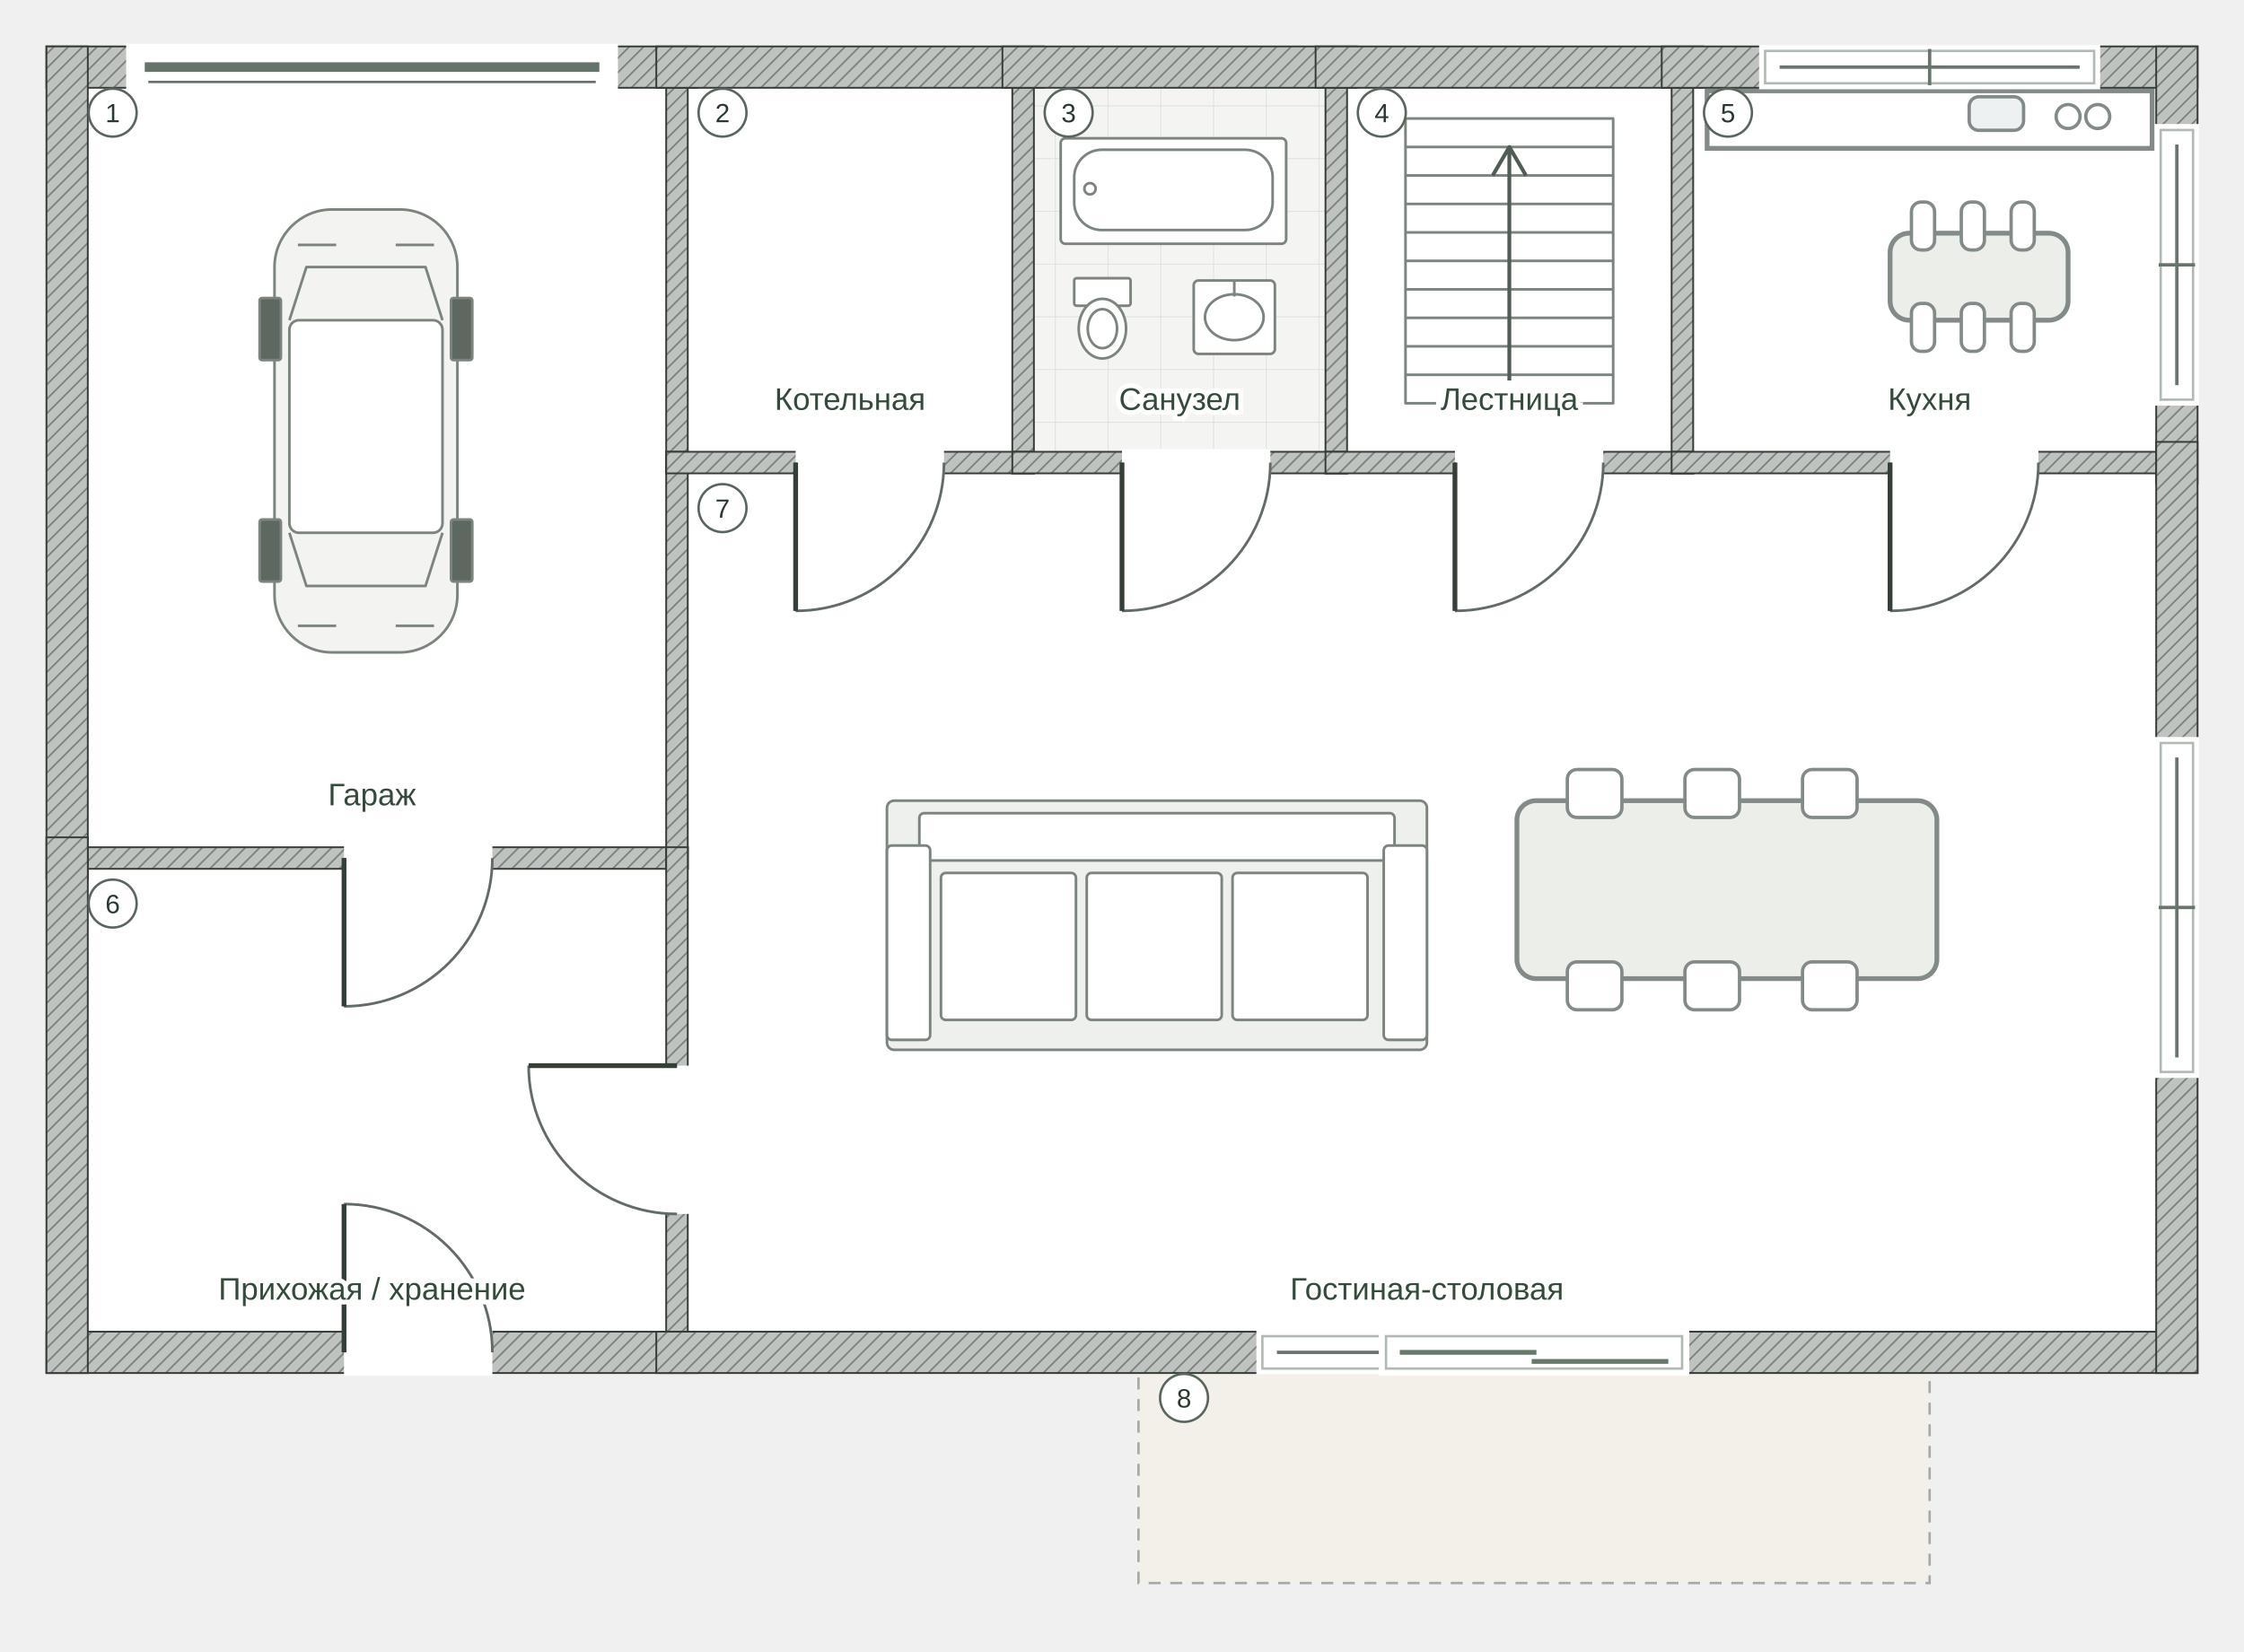
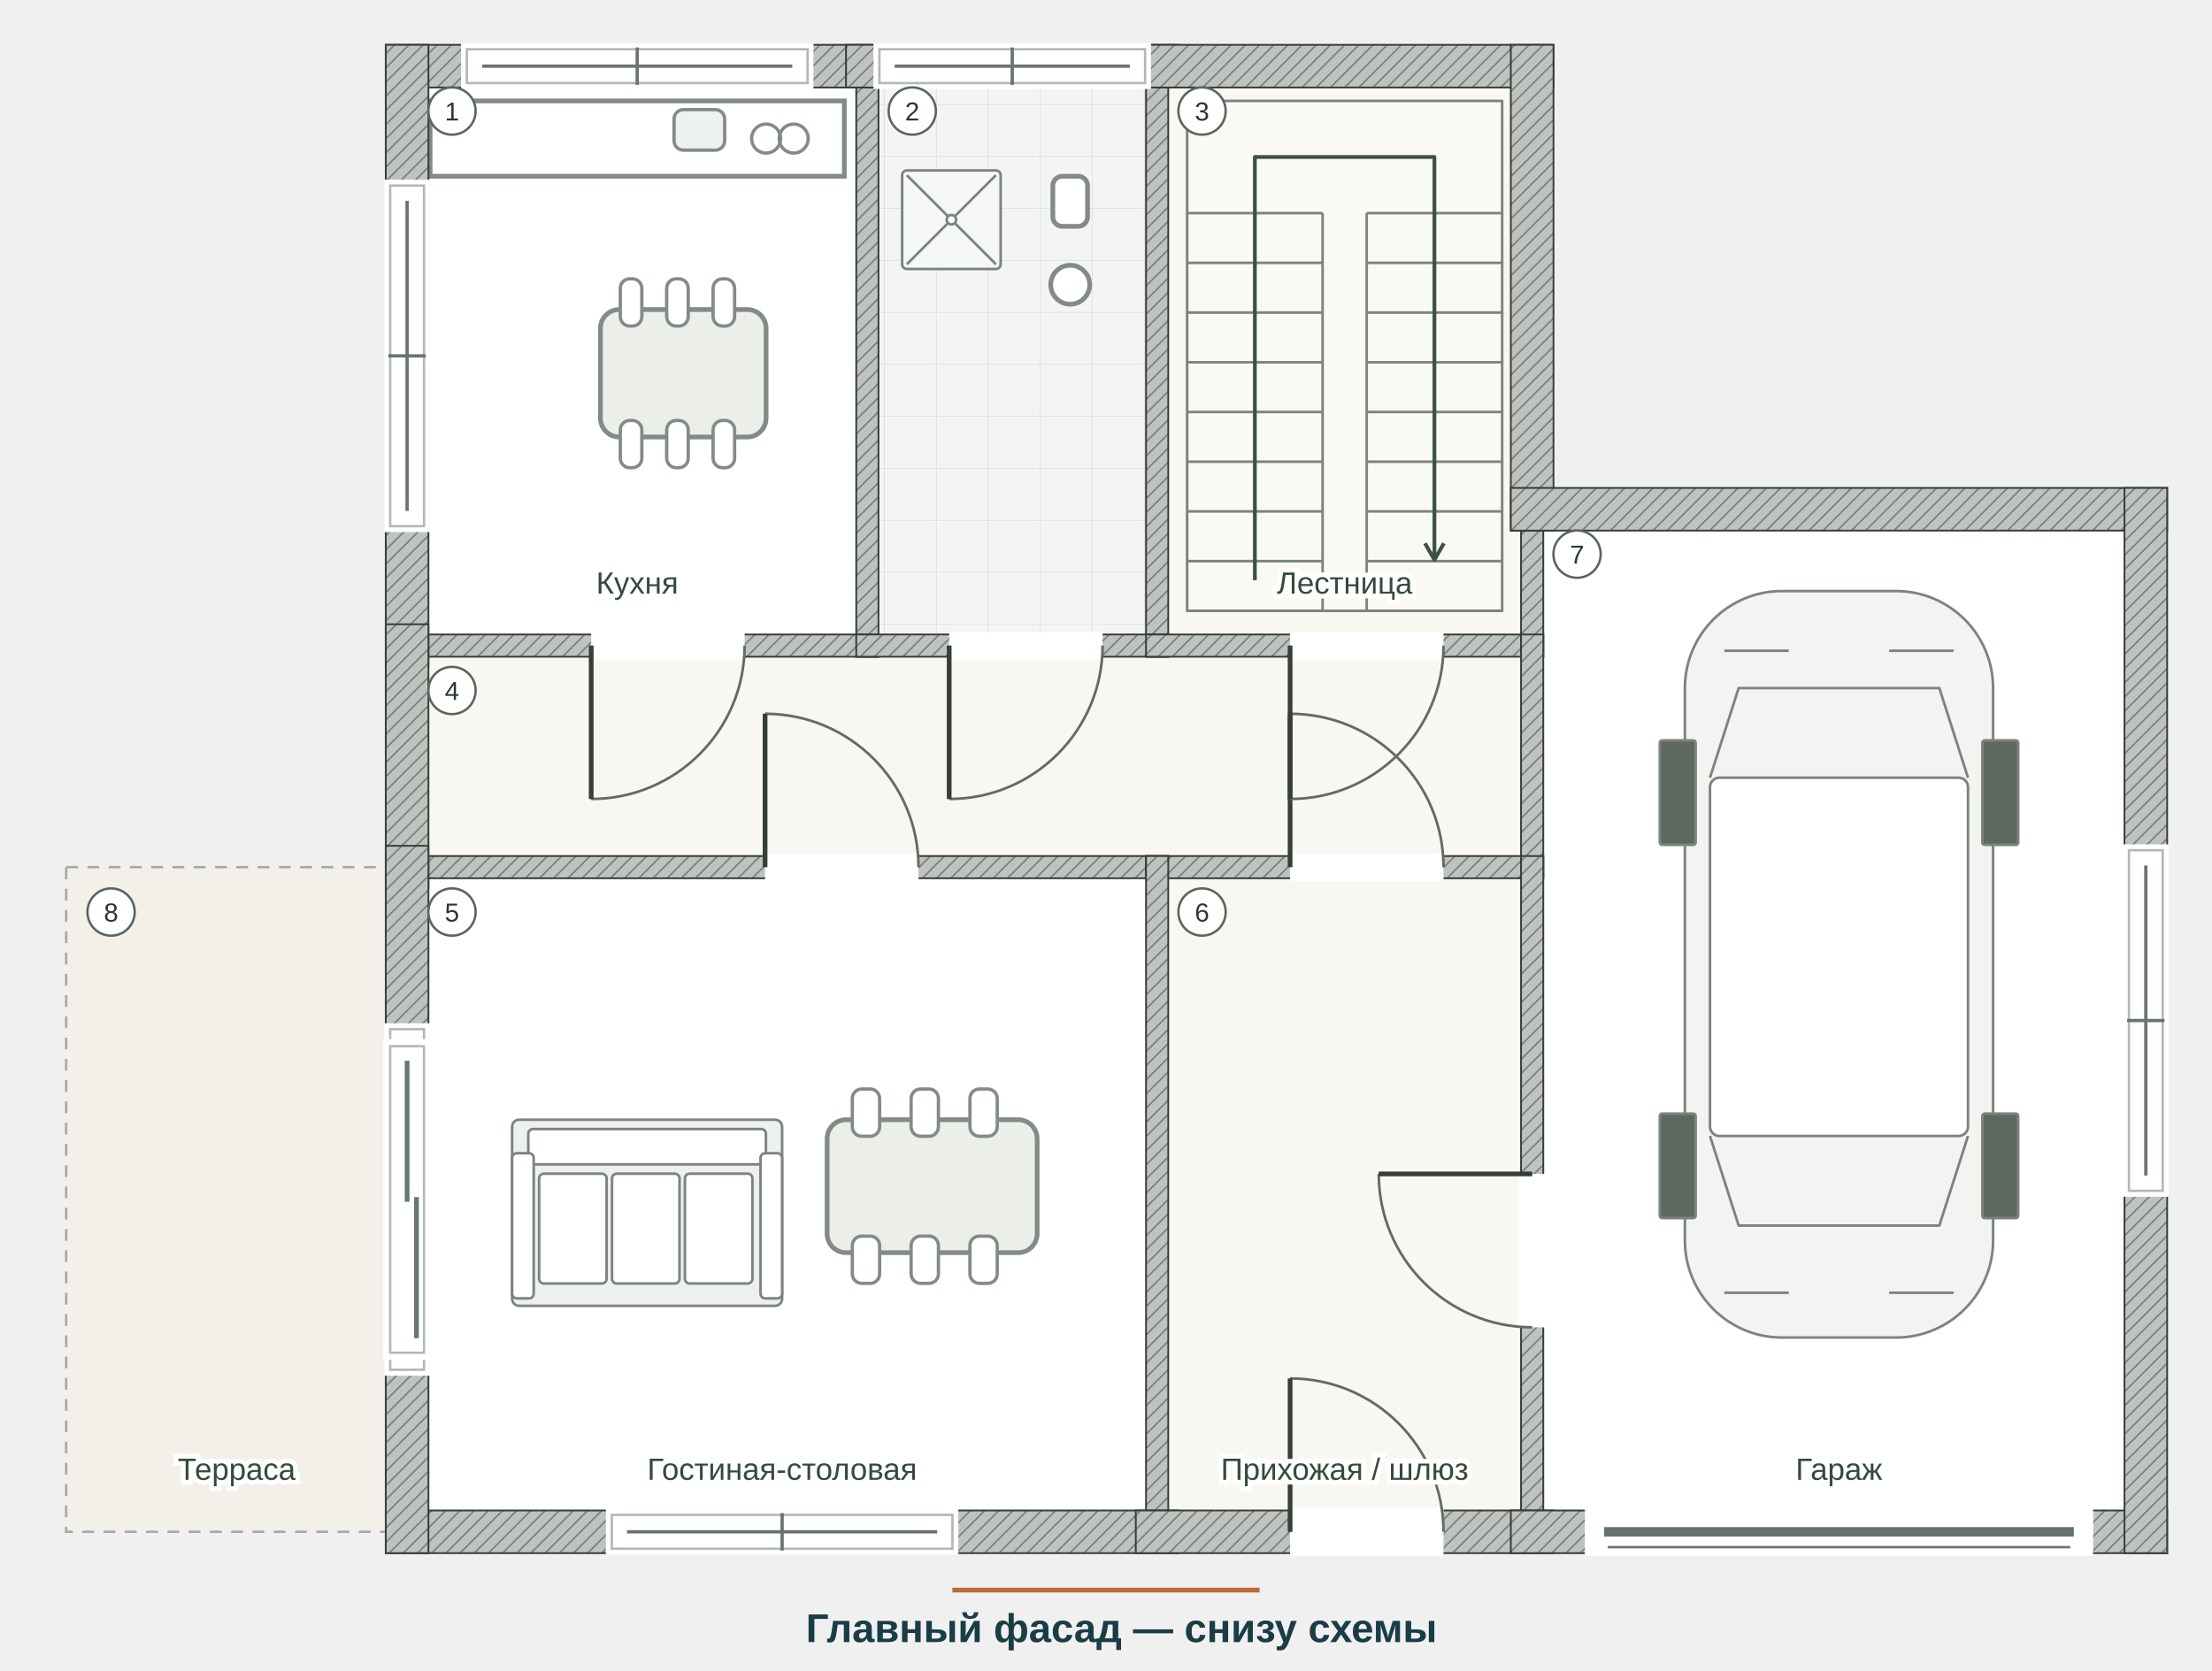
- <svg xmlns="http://www.w3.org/2000/svg" viewBox="0 0 936 689" width="936" height="689">
+ <svg xmlns="http://www.w3.org/2000/svg" viewBox="0 0 936 707" width="936" height="707">
  <defs>
    <pattern id="wallHatch" width="6" height="6" patternUnits="userSpaceOnUse">
      <rect width="6" height="6" fill="#bfc3c0" />
      <path d="M-1 1L1-1M0 6L6 0M5 7L7 5" stroke="#777d78" stroke-width=".65" />
    </pattern>
    <pattern id="planTiles" width="22" height="22" patternUnits="userSpaceOnUse">
      <rect width="22" height="22" fill="#f4f5f3" />
      <path d="M22 0H0V22" fill="none" stroke="#d8ddda" stroke-width=".6" />
    </pattern>
  </defs>
-   <rect x="28" y="28" width="254.375" height="330" fill="#fff" />
-   <rect x="282.375" y="28" width="144.375" height="165" fill="#fff" />
-   <rect x="426.75" y="28" width="130.625" height="165" fill="url(#planTiles)" />
-   <rect x="557.375" y="28" width="144.375" height="165" fill="#fff" />
-   <rect x="701.75" y="28" width="206.25" height="165" fill="#fff" />
-   <rect x="28" y="358" width="254.375" height="206.25" fill="#fff" />
-   <rect x="282.375" y="193" width="625.625" height="371.25" fill="#fff" />
-   <rect x="474.875" y="564.25" width="330" height="96.25" fill="#f2f0e9" stroke="#a5aaa4" stroke-width="1" stroke-dasharray="5 4" />
-   <g transform="translate(108.2918 87.4)" stroke="#7b847d" stroke-width="1.1" stroke-linejoin="round">
-     <rect x="6.209" y="0" width="76.285" height="184.8" rx="24.024" fill="#f3f4f1" />
-     <rect x="12.419" y="46.2" width="63.867" height="88.704" rx="4" fill="white" />
-     <path d="M12.419 46.2l7.096 -22.176h49.674l7.096 22.176M12.419 134.904l7.096 22.176h49.674l7.096 -22.176" fill="none" />
-     <rect x="0" y="36.96" width="8.87" height="25.872" rx="1" fill="#5d6860" />
-     <rect x="0" y="129.36" width="8.87" height="25.872" rx="1" fill="#5d6860" />
-     <rect x="79.834" y="36.96" width="8.87" height="25.872" rx="1" fill="#5d6860" />
-     <rect x="79.834" y="129.36" width="8.87" height="25.872" rx="1" fill="#5d6860" />
-     <path d="M15.967 14.784h15.967M56.771 14.784h15.967M15.967 173.712h15.967M56.771 173.712h15.967" fill="none" />
-   </g>
-   <g transform="translate(442.425 57.7)" stroke="#7b847d" stroke-width="1.1" stroke-linejoin="round">
-     <rect x="0" y="0" width="94.05" height="44.022" rx="2" fill="white" />
-     <rect x="5.643" y="4.785" width="82.764" height="33.495" rx="11.484" fill="white" />
-     <ellipse cx="12.226" cy="21.054" rx="2.351" ry="2.351" fill="white" />
-     <rect x="5.643" y="58.377" width="23.512" height="11.484" rx="1" fill="white" />
-     <ellipse cx="17.399" cy="79.431" rx="9.875" ry="12.441" fill="white" />
-     <ellipse cx="17.399" cy="79.431" rx="6.113" ry="8.134" fill="white" />
-     <rect x="55.489" y="59.334" width="33.858" height="30.624" rx="2" fill="white" />
-     <ellipse cx="72.418" cy="74.646" rx="12.226" ry="9.57" fill="white" />
-     <path d="M72.418 59.334v6.699" fill="none" />
-   </g>
-   <g transform="translate(586.25 49.45)" stroke="#7b847d" stroke-width="1.1" stroke-linejoin="round">
-     <rect x="0" y="0" width="86.625" height="118.8" rx="0" fill="white" />
-     <path d="M0 11.88H86.625" fill="none" />
-     <path d="M0 23.76H86.625" fill="none" />
-     <path d="M0 35.64H86.625" fill="none" />
-     <path d="M0 47.52H86.625" fill="none" />
-     <path d="M0 59.4H86.625" fill="none" />
-     <path d="M0 71.28H86.625" fill="none" />
-     <path d="M0 83.16H86.625" fill="none" />
-     <path d="M0 95.04H86.625" fill="none" />
-     <path d="M0 106.92H86.625" fill="none" />
-     <path d="M43.312 109.296V11.88m-6.93 11.88l6.93 -11.88l6.93 11.88" fill="none" stroke="#4f5d54" stroke-width="1.6" />
-   </g>
-   <rect x="712.062" y="37.9" width="185.625" height="24" fill="#ffffff" stroke="#828b87" stroke-width="2" />
-   <rect x="821.375" y="40.375" width="22.688" height="14" rx="4" fill="#eef1f2" stroke="#828b87" stroke-width="1.4" />
-   <circle cx="862.625" cy="48.625" r="5" fill="none" stroke="#828b87" stroke-width="1.4" />
-   <circle cx="875" cy="48.625" r="5" fill="none" stroke="#828b87" stroke-width="1.4" />
-   <rect x="788.375" y="97.3" width="74.25" height="36.3" rx="8" fill="#eceeea" stroke="#828b87" stroke-width="2" />
-   <rect x="797.285" y="84.3" width="9.652" height="20" rx="4" fill="#fff" stroke="#828b87" stroke-width="1.4" />
-   <rect x="818.075" y="84.3" width="9.652" height="20" rx="4" fill="#fff" stroke="#828b87" stroke-width="1.4" />
-   <rect x="838.865" y="84.3" width="9.652" height="20" rx="4" fill="#fff" stroke="#828b87" stroke-width="1.4" />
-   <rect x="797.285" y="126.6" width="9.652" height="20" rx="4" fill="#fff" stroke="#828b87" stroke-width="1.4" />
-   <rect x="818.075" y="126.6" width="9.652" height="20" rx="4" fill="#fff" stroke="#828b87" stroke-width="1.4" />
-   <rect x="838.865" y="126.6" width="9.652" height="20" rx="4" fill="#fff" stroke="#828b87" stroke-width="1.4" />
-   <g transform="translate(369.9625 334.075)" stroke="#7b847d" stroke-width="1.1" stroke-linejoin="round">
-     <rect x="0" y="0" width="225.225" height="103.95" rx="3" fill="#edf0ed" />
-     <rect x="13.513" y="5.198" width="198.198" height="19.751" rx="2" fill="white" />
-     <rect x="22.523" y="30.145" width="56.306" height="61.331" rx="2" fill="white" />
-     <rect x="83.333" y="30.145" width="56.306" height="61.331" rx="2" fill="white" />
-     <rect x="144.144" y="30.145" width="56.306" height="61.331" rx="2" fill="white" />
-     <rect x="0" y="18.711" width="18.018" height="81.081" rx="2" fill="white" />
-     <rect x="207.207" y="18.711" width="18.018" height="81.081" rx="2" fill="white" />
-   </g>
-   <rect x="632.725" y="334.075" width="175.175" height="74.25" rx="8" fill="#eceeea" stroke="#828b87" stroke-width="2" />
-   <rect x="653.746" y="321.075" width="22.773" height="20" rx="4" fill="#fff" stroke="#828b87" stroke-width="1.4" />
-   <rect x="702.795" y="321.075" width="22.773" height="20" rx="4" fill="#fff" stroke="#828b87" stroke-width="1.4" />
-   <rect x="751.844" y="321.075" width="22.773" height="20" rx="4" fill="#fff" stroke="#828b87" stroke-width="1.4" />
-   <rect x="653.746" y="401.325" width="22.773" height="20" rx="4" fill="#fff" stroke="#828b87" stroke-width="1.4" />
-   <rect x="702.795" y="401.325" width="22.773" height="20" rx="4" fill="#fff" stroke="#828b87" stroke-width="1.4" />
-   <rect x="751.844" y="401.325" width="22.773" height="20" rx="4" fill="#fff" stroke="#828b87" stroke-width="1.4" />
-   <path d="M282.375 28L282.375 193" fill="none" stroke="#363d39" stroke-width="9.75" stroke-linecap="square" />
-   <path d="M282.375 28L282.375 193" fill="none" stroke="url(#wallHatch)" stroke-width="8.25" stroke-linecap="square" />
-   <path d="M28 358L282.375 358" fill="none" stroke="#363d39" stroke-width="9.75" stroke-linecap="square" />
-   <path d="M28 358L282.375 358" fill="none" stroke="url(#wallHatch)" stroke-width="8.25" stroke-linecap="square" />
-   <path d="M282.375 193L282.375 358" fill="none" stroke="#363d39" stroke-width="9.75" stroke-linecap="square" />
-   <path d="M282.375 193L282.375 358" fill="none" stroke="url(#wallHatch)" stroke-width="8.25" stroke-linecap="square" />
-   <path d="M426.75 28L426.75 193" fill="none" stroke="#363d39" stroke-width="9.75" stroke-linecap="square" />
-   <path d="M426.75 28L426.75 193" fill="none" stroke="url(#wallHatch)" stroke-width="8.25" stroke-linecap="square" />
-   <path d="M282.375 193L426.75 193" fill="none" stroke="#363d39" stroke-width="9.75" stroke-linecap="square" />
-   <path d="M282.375 193L426.75 193" fill="none" stroke="url(#wallHatch)" stroke-width="8.25" stroke-linecap="square" />
-   <path d="M557.375 28L557.375 193" fill="none" stroke="#363d39" stroke-width="9.75" stroke-linecap="square" />
-   <path d="M557.375 28L557.375 193" fill="none" stroke="url(#wallHatch)" stroke-width="8.25" stroke-linecap="square" />
-   <path d="M426.75 193L557.375 193" fill="none" stroke="#363d39" stroke-width="9.75" stroke-linecap="square" />
-   <path d="M426.75 193L557.375 193" fill="none" stroke="url(#wallHatch)" stroke-width="8.25" stroke-linecap="square" />
-   <path d="M701.75 28L701.75 193" fill="none" stroke="#363d39" stroke-width="9.75" stroke-linecap="square" />
-   <path d="M701.75 28L701.75 193" fill="none" stroke="url(#wallHatch)" stroke-width="8.25" stroke-linecap="square" />
-   <path d="M557.375 193L701.75 193" fill="none" stroke="#363d39" stroke-width="9.75" stroke-linecap="square" />
-   <path d="M557.375 193L701.75 193" fill="none" stroke="url(#wallHatch)" stroke-width="8.25" stroke-linecap="square" />
-   <path d="M701.75 193L908 193" fill="none" stroke="#363d39" stroke-width="9.75" stroke-linecap="square" />
-   <path d="M701.75 193L908 193" fill="none" stroke="url(#wallHatch)" stroke-width="8.25" stroke-linecap="square" />
-   <path d="M282.375 358L282.375 564.25" fill="none" stroke="#363d39" stroke-width="9.75" stroke-linecap="square" />
-   <path d="M282.375 358L282.375 564.25" fill="none" stroke="url(#wallHatch)" stroke-width="8.25" stroke-linecap="square" />
-   <path d="M28 28L282.375 28" fill="none" stroke="#363d39" stroke-width="18" stroke-linecap="square" />
-   <path d="M28 28L282.375 28" fill="none" stroke="url(#wallHatch)" stroke-width="16.5" stroke-linecap="square" />
-   <path d="M28 28L28 358" fill="none" stroke="#363d39" stroke-width="18" stroke-linecap="square" />
-   <path d="M28 28L28 358" fill="none" stroke="url(#wallHatch)" stroke-width="16.5" stroke-linecap="square" />
-   <path d="M282.375 28L426.75 28" fill="none" stroke="#363d39" stroke-width="18" stroke-linecap="square" />
-   <path d="M282.375 28L426.75 28" fill="none" stroke="url(#wallHatch)" stroke-width="16.5" stroke-linecap="square" />
-   <path d="M426.75 28L557.375 28" fill="none" stroke="#363d39" stroke-width="18" stroke-linecap="square" />
-   <path d="M426.75 28L557.375 28" fill="none" stroke="url(#wallHatch)" stroke-width="16.5" stroke-linecap="square" />
-   <path d="M557.375 28L701.75 28" fill="none" stroke="#363d39" stroke-width="18" stroke-linecap="square" />
-   <path d="M557.375 28L701.75 28" fill="none" stroke="url(#wallHatch)" stroke-width="16.5" stroke-linecap="square" />
-   <path d="M701.75 28L908 28" fill="none" stroke="#363d39" stroke-width="18" stroke-linecap="square" />
-   <path d="M701.75 28L908 28" fill="none" stroke="url(#wallHatch)" stroke-width="16.5" stroke-linecap="square" />
-   <path d="M908 28L908 193" fill="none" stroke="#363d39" stroke-width="18" stroke-linecap="square" />
-   <path d="M908 28L908 193" fill="none" stroke="url(#wallHatch)" stroke-width="16.5" stroke-linecap="square" />
-   <path d="M28 564.25L282.375 564.25" fill="none" stroke="#363d39" stroke-width="18" stroke-linecap="square" />
-   <path d="M28 564.25L282.375 564.25" fill="none" stroke="url(#wallHatch)" stroke-width="16.5" stroke-linecap="square" />
-   <path d="M28 358L28 564.25" fill="none" stroke="#363d39" stroke-width="18" stroke-linecap="square" />
-   <path d="M28 358L28 564.25" fill="none" stroke="url(#wallHatch)" stroke-width="16.5" stroke-linecap="square" />
-   <path d="M282.375 564.25L908 564.25" fill="none" stroke="#363d39" stroke-width="18" stroke-linecap="square" />
-   <path d="M282.375 564.25L908 564.25" fill="none" stroke="url(#wallHatch)" stroke-width="16.5" stroke-linecap="square" />
-   <path d="M908 193L908 564.25" fill="none" stroke="#363d39" stroke-width="18" stroke-linecap="square" />
-   <path d="M908 193L908 564.25" fill="none" stroke="url(#wallHatch)" stroke-width="16.5" stroke-linecap="square" />
-   <path d="M743 28L866.75 28" fill="none" stroke="white" stroke-width="18.5" stroke-linecap="square" />
-   <path d="M743 28L866.75 28" fill="none" stroke="#b1b9b3" stroke-width="14.5" stroke-linecap="square" />
-   <path d="M743 28L866.75 28" fill="none" stroke="white" stroke-width="12.5" stroke-linecap="square" />
-   <path d="M743 28L866.75 28" fill="none" stroke="#68756c" stroke-width="1.4" stroke-linecap="square" />
-   <path d="M804.875 21.125L804.875 34.875" fill="none" stroke="#68756c" stroke-width="1.4" stroke-linecap="square" />
-   <path d="M908 61L908 160" fill="none" stroke="white" stroke-width="18.5" stroke-linecap="square" />
-   <path d="M908 61L908 160" fill="none" stroke="#b1b9b3" stroke-width="14.5" stroke-linecap="square" />
-   <path d="M908 61L908 160" fill="none" stroke="white" stroke-width="12.5" stroke-linecap="square" />
-   <path d="M908 61L908 160" fill="none" stroke="#68756c" stroke-width="1.4" stroke-linecap="square" />
-   <path d="M901.125 110.5L914.875 110.5" fill="none" stroke="#68756c" stroke-width="1.4" stroke-linecap="square" />
-   <path d="M533.312 564.25L657.062 564.25" fill="none" stroke="white" stroke-width="18.5" stroke-linecap="square" />
-   <path d="M533.312 564.25L657.062 564.25" fill="none" stroke="#b1b9b3" stroke-width="14.5" stroke-linecap="square" />
-   <path d="M533.312 564.25L657.062 564.25" fill="none" stroke="white" stroke-width="12.5" stroke-linecap="square" />
-   <path d="M533.312 564.25L657.062 564.25" fill="none" stroke="#68756c" stroke-width="1.4" stroke-linecap="square" />
-   <path d="M595.188 557.375L595.188 571.125" fill="none" stroke="#68756c" stroke-width="1.4" stroke-linecap="square" />
-   <path d="M908 316.75L908 440.5" fill="none" stroke="white" stroke-width="18.5" stroke-linecap="square" />
-   <path d="M908 316.75L908 440.5" fill="none" stroke="#b1b9b3" stroke-width="14.5" stroke-linecap="square" />
-   <path d="M908 316.75L908 440.5" fill="none" stroke="white" stroke-width="12.5" stroke-linecap="square" />
-   <path d="M908 316.75L908 440.5" fill="none" stroke="#68756c" stroke-width="1.4" stroke-linecap="square" />
-   <path d="M901.125 378.625L914.875 378.625" fill="none" stroke="#68756c" stroke-width="1.4" stroke-linecap="square" />
-   <g transform="translate(282.375 444.625) rotate(90) scale(1 1)" data-plan-door="true">
-     <path d="M0 0H61.875" stroke="white" stroke-width="11.25" />
-     <path d="M0 0V61.875M61.875 0A61.875 61.875 0 0 1 0 61.875" fill="none" stroke="#626b65" stroke-width="1.1" />
-     <path d="M0 0V61.875" stroke="#343f37" stroke-width="2" />
-   </g>
-   <g transform="translate(788.375 193) scale(1 1)" data-plan-door="true">
-     <path d="M0 0H61.875" stroke="white" stroke-width="11.25" />
-     <path d="M0 0V61.875M61.875 0A61.875 61.875 0 0 1 0 61.875" fill="none" stroke="#626b65" stroke-width="1.1" />
-     <path d="M0 0V61.875" stroke="#343f37" stroke-width="2" />
-   </g>
-   <g transform="translate(606.875 193) scale(1 1)" data-plan-door="true">
-     <path d="M0 0H61.875" stroke="white" stroke-width="11.25" />
-     <path d="M0 0V61.875M61.875 0A61.875 61.875 0 0 1 0 61.875" fill="none" stroke="#626b65" stroke-width="1.1" />
-     <path d="M0 0V61.875" stroke="#343f37" stroke-width="2" />
-   </g>
-   <g transform="translate(143.5 358) scale(1 1)" data-plan-door="true">
-     <path d="M0 0H61.875" stroke="white" stroke-width="11.25" />
-     <path d="M0 0V61.875M61.875 0A61.875 61.875 0 0 1 0 61.875" fill="none" stroke="#626b65" stroke-width="1.1" />
-     <path d="M0 0V61.875" stroke="#343f37" stroke-width="2" />
-   </g>
-   <g transform="translate(331.875 193) scale(1 1)" data-plan-door="true">
-     <path d="M0 0H61.875" stroke="white" stroke-width="11.25" />
-     <path d="M0 0V61.875M61.875 0A61.875 61.875 0 0 1 0 61.875" fill="none" stroke="#626b65" stroke-width="1.1" />
-     <path d="M0 0V61.875" stroke="#343f37" stroke-width="2" />
-   </g>
-   <g transform="translate(468 193) scale(1 1)" data-plan-door="true">
-     <path d="M0 0H61.875" stroke="white" stroke-width="11.25" />
-     <path d="M0 0V61.875M61.875 0A61.875 61.875 0 0 1 0 61.875" fill="none" stroke="#626b65" stroke-width="1.1" />
-     <path d="M0 0V61.875" stroke="#343f37" stroke-width="2" />
-   </g>
-   <g transform="translate(143.5 564.25) scale(1 -1)" data-plan-door="true">
-     <path d="M0 0H61.875" stroke="white" stroke-width="19.5" />
-     <path d="M0 0V61.875M61.875 0A61.875 61.875 0 0 1 0 61.875" fill="none" stroke="#626b65" stroke-width="1.1" />
-     <path d="M0 0V61.875" stroke="#343f37" stroke-width="2" />
-   </g>
-   <path d="M584.875 564.25L694.875 564.25" fill="none" stroke="white" stroke-width="19.5" stroke-linecap="square" />
-   <path d="M584.875 564.25L694.875 564.25" fill="none" stroke="#b1b9b3" stroke-width="14.5" stroke-linecap="square" />
-   <path d="M584.875 564.25L694.875 564.25" fill="none" stroke="white" stroke-width="12.5" stroke-linecap="square" />
-   <path d="M584.875 564.25L639.875 564.25" fill="none" stroke="#65796a" stroke-width="2" stroke-linecap="square" />
-   <path d="M639.875 568.031L694.875 568.031" fill="none" stroke="#65796a" stroke-width="2" stroke-linecap="square" />
-   <path d="M62.375 28L248 28" fill="none" stroke="white" stroke-width="19.5" stroke-linecap="square" />
-   <path d="M62.375 28L248 28" fill="none" stroke="#66736a" stroke-width="4" stroke-linecap="square" />
-   <path d="M62.375 34.188L248 34.188" fill="none" stroke="#66736a" stroke-width="1" stroke-linecap="square" />
-   <circle cx="47" cy="47" r="10" fill="white" stroke="#59665d" stroke-width="1" />
-   <text x="47" y="51" text-anchor="middle" font-family="Arial,sans-serif" font-size="11" fill="#28392f">1</text>
-   <text x="155.188" y="336" text-anchor="middle" font-family="Arial,sans-serif" font-size="13" fill="#344b3c" stroke="white" stroke-width="4" paint-order="stroke">Гараж</text>
-   <circle cx="301.375" cy="47" r="10" fill="white" stroke="#59665d" stroke-width="1" />
-   <text x="301.375" y="51" text-anchor="middle" font-family="Arial,sans-serif" font-size="11" fill="#28392f">2</text>
-   <text x="354.562" y="171" text-anchor="middle" font-family="Arial,sans-serif" font-size="13" fill="#344b3c" stroke="white" stroke-width="4" paint-order="stroke">Котельная</text>
-   <circle cx="445.75" cy="47" r="10" fill="white" stroke="#59665d" stroke-width="1" />
-   <text x="445.75" y="51" text-anchor="middle" font-family="Arial,sans-serif" font-size="11" fill="#28392f">3</text>
-   <text x="492.062" y="171" text-anchor="middle" font-family="Arial,sans-serif" font-size="13" fill="#344b3c" stroke="white" stroke-width="4" paint-order="stroke">Санузел</text>
-   <circle cx="576.375" cy="47" r="10" fill="white" stroke="#59665d" stroke-width="1" />
-   <text x="576.375" y="51" text-anchor="middle" font-family="Arial,sans-serif" font-size="11" fill="#28392f">4</text>
-   <text x="629.562" y="171" text-anchor="middle" font-family="Arial,sans-serif" font-size="13" fill="#344b3c" stroke="white" stroke-width="4" paint-order="stroke">Лестница</text>
-   <circle cx="720.75" cy="47" r="10" fill="white" stroke="#59665d" stroke-width="1" />
-   <text x="720.75" y="51" text-anchor="middle" font-family="Arial,sans-serif" font-size="11" fill="#28392f">5</text>
-   <text x="804.875" y="171" text-anchor="middle" font-family="Arial,sans-serif" font-size="13" fill="#344b3c" stroke="white" stroke-width="4" paint-order="stroke">Кухня</text>
-   <circle cx="47" cy="377" r="10" fill="white" stroke="#59665d" stroke-width="1" />
-   <text x="47" y="381" text-anchor="middle" font-family="Arial,sans-serif" font-size="11" fill="#28392f">6</text>
-   <text x="155.188" y="542.25" text-anchor="middle" font-family="Arial,sans-serif" font-size="13" fill="#344b3c" stroke="white" stroke-width="4" paint-order="stroke">Прихожая / хранение</text>
-   <circle cx="301.375" cy="212" r="10" fill="white" stroke="#59665d" stroke-width="1" />
-   <text x="301.375" y="216" text-anchor="middle" font-family="Arial,sans-serif" font-size="11" fill="#28392f">7</text>
-   <text x="595.188" y="542.25" text-anchor="middle" font-family="Arial,sans-serif" font-size="13" fill="#344b3c" stroke="white" stroke-width="4" paint-order="stroke">Гостиная-столовая</text>
-   <circle cx="493.875" cy="583.25" r="10" fill="white" stroke="#59665d" stroke-width="1" />
-   <text x="493.875" y="587.25" text-anchor="middle" font-family="Arial,sans-serif" font-size="11" fill="#28392f">8</text>
+   <rect x="172.262" y="28" width="194.754" height="245.246" fill="#fff" />
+   <rect x="367.016" y="28" width="122.623" height="245.246" fill="url(#planTiles)" />
+   <rect x="489.639" y="28" width="158.689" height="245.246" fill="#f8f7f2" />
+   <rect x="172.262" y="273.246" width="476.066" height="93.77" fill="#f8f7f2" />
+   <rect x="172.262" y="367.016" width="317.377" height="281.311" fill="#fff" />
+   <rect x="489.639" y="367.016" width="158.689" height="281.311" fill="#f8f7f2" />
+   <rect x="648.328" y="215.541" width="259.672" height="432.787" fill="#fff" />
+   <rect x="28" y="367.016" width="144.262" height="281.311" fill="#f2f0e9" stroke="#a5aaa4" stroke-width="1" stroke-dasharray="5 4" />
+   <rect x="182" y="42.715" width="175.279" height="31.882" fill="#ffffff" stroke="#828b87" stroke-width="2" />
+   <rect x="285.22" y="46.393" width="21.423" height="17.167" rx="4" fill="#eef1f2" stroke="#828b87" stroke-width="1.4" />
+   <circle cx="324.17" cy="58.656" r="6.131" fill="none" stroke="#828b87" stroke-width="1.4" />
+   <circle cx="335.856" cy="58.656" r="6.131" fill="none" stroke="#828b87" stroke-width="1.4" />
+   <rect x="254.059" y="131.003" width="70.111" height="53.954" rx="8" fill="#eceeea" stroke="#828b87" stroke-width="2" />
+   <rect x="262.472" y="118.003" width="9.114" height="20" rx="4" fill="#fff" stroke="#828b87" stroke-width="1.4" />
+   <rect x="282.104" y="118.003" width="9.114" height="20" rx="4" fill="#fff" stroke="#828b87" stroke-width="1.4" />
+   <rect x="301.735" y="118.003" width="9.114" height="20" rx="4" fill="#fff" stroke="#828b87" stroke-width="1.4" />
+   <rect x="262.472" y="177.957" width="9.114" height="20" rx="4" fill="#fff" stroke="#828b87" stroke-width="1.4" />
+   <rect x="282.104" y="177.957" width="9.114" height="20" rx="4" fill="#fff" stroke="#828b87" stroke-width="1.4" />
+   <rect x="301.735" y="177.957" width="9.114" height="20" rx="4" fill="#fff" stroke="#828b87" stroke-width="1.4" />
+   <g transform="translate(381.7311 72.14426)" stroke="#7b847d" stroke-width="1.1" stroke-linejoin="round">
+     <rect x="0" y="0" width="41.692" height="41.692" rx="2" fill="#f5f7f6" />
+     <path d="M2 2L39.692 39.692M2 39.692L39.692 2" fill="none" />
+     <ellipse cx="20.846" cy="20.846" rx="2" ry="2" fill="white" />
+   </g>
+   <circle cx="452.852" cy="120.507" r="8.24" fill="#ffffff" stroke="#828b87" stroke-width="2" />
+   <rect x="445.495" y="74.597" width="14.715" height="21.189" rx="4" fill="#ffffff" stroke="#828b87" stroke-width="2" />
+   <g transform="translate(502.3344 42.71475)" stroke="#7b847d" stroke-width="1.1" stroke-linejoin="round">
+     <rect x="0" y="0" width="133.298" height="215.816" rx="0" fill="#faf9f5" />
+     <path d="M0 47.48h57.318M75.98 47.48h57.318" fill="none" />
+     <path d="M0 68.522h57.318M75.98 68.522h57.318" fill="none" />
+     <path d="M0 89.564h57.318M75.98 89.564h57.318" fill="none" />
+     <path d="M0 110.606h57.318M75.98 110.606h57.318" fill="none" />
+     <path d="M0 131.648h57.318M75.98 131.648h57.318" fill="none" />
+     <path d="M0 152.69h57.318M75.98 152.69h57.318" fill="none" />
+     <path d="M0 173.732h57.318M75.98 173.732h57.318" fill="none" />
+     <path d="M0 194.774h57.318M75.98 194.774h57.318" fill="none" />
+     <path d="M0 215.816h57.318M75.98 215.816h57.318" fill="none" />
+     <path d="M57.318 47.48v168.337M75.98 47.48v168.337" fill="none" />
+     <path d="M28.659 202.867V23.74H104.639V194.235m-4-7l4 7 4-7" fill="none" stroke="#3d5146" stroke-width="1.6" />
+   </g>
+   <g transform="translate(216.6951 473.9148)" stroke="#7b847d" stroke-width="1.1" stroke-linejoin="round">
+     <rect x="0" y="0" width="114.256" height="78.767" rx="3" fill="#edf0ed" />
+     <rect x="6.855" y="3.938" width="100.545" height="14.966" rx="2" fill="white" />
+     <rect x="11.426" y="22.842" width="28.564" height="46.473" rx="2" fill="white" />
+     <rect x="42.275" y="22.842" width="28.564" height="46.473" rx="2" fill="white" />
+     <rect x="73.124" y="22.842" width="28.564" height="46.473" rx="2" fill="white" />
+     <rect x="0" y="14.178" width="9.14" height="61.438" rx="2" fill="white" />
+     <rect x="105.115" y="14.178" width="9.14" height="61.438" rx="2" fill="white" />
+   </g>
+   <rect x="349.993" y="473.915" width="88.866" height="56.262" rx="8" fill="#eceeea" stroke="#828b87" stroke-width="2" />
+   <rect x="360.657" y="460.915" width="11.553" height="20" rx="4" fill="#fff" stroke="#828b87" stroke-width="1.4" />
+   <rect x="385.54" y="460.915" width="11.553" height="20" rx="4" fill="#fff" stroke="#828b87" stroke-width="1.4" />
+   <rect x="410.422" y="460.915" width="11.553" height="20" rx="4" fill="#fff" stroke="#828b87" stroke-width="1.4" />
+   <rect x="360.657" y="523.177" width="11.553" height="20" rx="4" fill="#fff" stroke="#828b87" stroke-width="1.4" />
+   <rect x="385.54" y="523.177" width="11.553" height="20" rx="4" fill="#fff" stroke="#828b87" stroke-width="1.4" />
+   <rect x="410.422" y="523.177" width="11.553" height="20" rx="4" fill="#fff" stroke="#828b87" stroke-width="1.4" />
+   <g transform="translate(702.3397 250.1639)" stroke="#7b847d" stroke-width="1.1" stroke-linejoin="round">
+     <rect x="10.615" y="0" width="130.418" height="315.934" rx="41.071" fill="#f3f4f1" />
+     <rect x="21.231" y="78.984" width="109.187" height="151.649" rx="4" fill="white" />
+     <path d="M21.231 78.984l12.132 -37.912h84.923l12.132 37.912M21.231 230.632l12.132 37.912h84.923l12.132 -37.912" fill="none" />
+     <rect x="0" y="63.187" width="15.165" height="44.231" rx="1" fill="#5d6860" />
+     <rect x="0" y="221.154" width="15.165" height="44.231" rx="1" fill="#5d6860" />
+     <rect x="136.484" y="63.187" width="15.165" height="44.231" rx="1" fill="#5d6860" />
+     <rect x="136.484" y="221.154" width="15.165" height="44.231" rx="1" fill="#5d6860" />
+     <path d="M27.297 25.275h27.297M97.055 25.275h27.297M27.297 296.978h27.297M97.055 296.978h27.297" fill="none" />
+   </g>
+   <path d="M367.016 28L367.016 273.246" fill="none" stroke="#363d39" stroke-width="10.156" stroke-linecap="square" />
+   <path d="M367.016 28L367.016 273.246" fill="none" stroke="url(#wallHatch)" stroke-width="8.656" stroke-linecap="square" />
+   <path d="M172.262 273.246L367.016 273.246" fill="none" stroke="#363d39" stroke-width="10.156" stroke-linecap="square" />
+   <path d="M172.262 273.246L367.016 273.246" fill="none" stroke="url(#wallHatch)" stroke-width="8.656" stroke-linecap="square" />
+   <path d="M489.639 28L489.639 273.246" fill="none" stroke="#363d39" stroke-width="10.156" stroke-linecap="square" />
+   <path d="M489.639 28L489.639 273.246" fill="none" stroke="url(#wallHatch)" stroke-width="8.656" stroke-linecap="square" />
+   <path d="M367.016 273.246L489.639 273.246" fill="none" stroke="#363d39" stroke-width="10.156" stroke-linecap="square" />
+   <path d="M367.016 273.246L489.639 273.246" fill="none" stroke="url(#wallHatch)" stroke-width="8.656" stroke-linecap="square" />
+   <path d="M489.639 273.246L648.328 273.246" fill="none" stroke="#363d39" stroke-width="10.156" stroke-linecap="square" />
+   <path d="M489.639 273.246L648.328 273.246" fill="none" stroke="url(#wallHatch)" stroke-width="8.656" stroke-linecap="square" />
+   <path d="M648.328 215.541L648.328 273.246" fill="none" stroke="#363d39" stroke-width="10.156" stroke-linecap="square" />
+   <path d="M648.328 215.541L648.328 273.246" fill="none" stroke="url(#wallHatch)" stroke-width="8.656" stroke-linecap="square" />
+   <path d="M172.262 367.016L489.639 367.016" fill="none" stroke="#363d39" stroke-width="10.156" stroke-linecap="square" />
+   <path d="M172.262 367.016L489.639 367.016" fill="none" stroke="url(#wallHatch)" stroke-width="8.656" stroke-linecap="square" />
+   <path d="M489.639 367.016L648.328 367.016" fill="none" stroke="#363d39" stroke-width="10.156" stroke-linecap="square" />
+   <path d="M489.639 367.016L648.328 367.016" fill="none" stroke="url(#wallHatch)" stroke-width="8.656" stroke-linecap="square" />
+   <path d="M648.328 273.246L648.328 367.016" fill="none" stroke="#363d39" stroke-width="10.156" stroke-linecap="square" />
+   <path d="M648.328 273.246L648.328 367.016" fill="none" stroke="url(#wallHatch)" stroke-width="8.656" stroke-linecap="square" />
+   <path d="M489.639 367.016L489.639 648.328" fill="none" stroke="#363d39" stroke-width="10.156" stroke-linecap="square" />
+   <path d="M489.639 367.016L489.639 648.328" fill="none" stroke="url(#wallHatch)" stroke-width="8.656" stroke-linecap="square" />
+   <path d="M648.328 367.016L648.328 648.328" fill="none" stroke="#363d39" stroke-width="10.156" stroke-linecap="square" />
+   <path d="M648.328 367.016L648.328 648.328" fill="none" stroke="url(#wallHatch)" stroke-width="8.656" stroke-linecap="square" />
+   <path d="M172.262 28L367.016 28" fill="none" stroke="#363d39" stroke-width="18.811" stroke-linecap="square" />
+   <path d="M172.262 28L367.016 28" fill="none" stroke="url(#wallHatch)" stroke-width="17.311" stroke-linecap="square" />
+   <path d="M172.262 28L172.262 273.246" fill="none" stroke="#363d39" stroke-width="18.811" stroke-linecap="square" />
+   <path d="M172.262 28L172.262 273.246" fill="none" stroke="url(#wallHatch)" stroke-width="17.311" stroke-linecap="square" />
+   <path d="M367.016 28L489.639 28" fill="none" stroke="#363d39" stroke-width="18.811" stroke-linecap="square" />
+   <path d="M367.016 28L489.639 28" fill="none" stroke="url(#wallHatch)" stroke-width="17.311" stroke-linecap="square" />
+   <path d="M489.639 28L648.328 28" fill="none" stroke="#363d39" stroke-width="18.811" stroke-linecap="square" />
+   <path d="M489.639 28L648.328 28" fill="none" stroke="url(#wallHatch)" stroke-width="17.311" stroke-linecap="square" />
+   <path d="M648.328 28L648.328 215.541" fill="none" stroke="#363d39" stroke-width="18.811" stroke-linecap="square" />
+   <path d="M648.328 28L648.328 215.541" fill="none" stroke="url(#wallHatch)" stroke-width="17.311" stroke-linecap="square" />
+   <path d="M172.262 273.246L172.262 367.016" fill="none" stroke="#363d39" stroke-width="18.811" stroke-linecap="square" />
+   <path d="M172.262 273.246L172.262 367.016" fill="none" stroke="url(#wallHatch)" stroke-width="17.311" stroke-linecap="square" />
+   <path d="M172.262 648.328L489.639 648.328" fill="none" stroke="#363d39" stroke-width="18.811" stroke-linecap="square" />
+   <path d="M172.262 648.328L489.639 648.328" fill="none" stroke="url(#wallHatch)" stroke-width="17.311" stroke-linecap="square" />
+   <path d="M172.262 367.016L172.262 648.328" fill="none" stroke="#363d39" stroke-width="18.811" stroke-linecap="square" />
+   <path d="M172.262 367.016L172.262 648.328" fill="none" stroke="url(#wallHatch)" stroke-width="17.311" stroke-linecap="square" />
+   <path d="M489.639 648.328L648.328 648.328" fill="none" stroke="#363d39" stroke-width="18.811" stroke-linecap="square" />
+   <path d="M489.639 648.328L648.328 648.328" fill="none" stroke="url(#wallHatch)" stroke-width="17.311" stroke-linecap="square" />
+   <path d="M648.328 215.541L908 215.541" fill="none" stroke="#363d39" stroke-width="18.811" stroke-linecap="square" />
+   <path d="M648.328 215.541L908 215.541" fill="none" stroke="url(#wallHatch)" stroke-width="17.311" stroke-linecap="square" />
+   <path d="M648.328 648.328L908 648.328" fill="none" stroke="#363d39" stroke-width="18.811" stroke-linecap="square" />
+   <path d="M648.328 648.328L908 648.328" fill="none" stroke="url(#wallHatch)" stroke-width="17.311" stroke-linecap="square" />
+   <path d="M908 215.541L908 648.328" fill="none" stroke="#363d39" stroke-width="18.811" stroke-linecap="square" />
+   <path d="M908 215.541L908 648.328" fill="none" stroke="url(#wallHatch)" stroke-width="17.311" stroke-linecap="square" />
+   <path d="M204.721 28L334.557 28" fill="none" stroke="white" stroke-width="19.311" stroke-linecap="square" />
+   <path d="M204.721 28L334.557 28" fill="none" stroke="#b1b9b3" stroke-width="15.311" stroke-linecap="square" />
+   <path d="M204.721 28L334.557 28" fill="none" stroke="white" stroke-width="13.311" stroke-linecap="square" />
+   <path d="M204.721 28L334.557 28" fill="none" stroke="#68756c" stroke-width="1.4" stroke-linecap="square" />
+   <path d="M269.639 20.787L269.639 35.213" fill="none" stroke="#68756c" stroke-width="1.4" stroke-linecap="square" />
+   <path d="M172.262 85.705L172.262 215.541" fill="none" stroke="white" stroke-width="19.311" stroke-linecap="square" />
+   <path d="M172.262 85.705L172.262 215.541" fill="none" stroke="#b1b9b3" stroke-width="15.311" stroke-linecap="square" />
+   <path d="M172.262 85.705L172.262 215.541" fill="none" stroke="white" stroke-width="13.311" stroke-linecap="square" />
+   <path d="M172.262 85.705L172.262 215.541" fill="none" stroke="#68756c" stroke-width="1.4" stroke-linecap="square" />
+   <path d="M165.049 150.623L179.475 150.623" fill="none" stroke="#68756c" stroke-width="1.4" stroke-linecap="square" />
+   <path d="M379.279 28L477.377 28" fill="none" stroke="white" stroke-width="19.311" stroke-linecap="square" />
+   <path d="M379.279 28L477.377 28" fill="none" stroke="#b1b9b3" stroke-width="15.311" stroke-linecap="square" />
+   <path d="M379.279 28L477.377 28" fill="none" stroke="white" stroke-width="13.311" stroke-linecap="square" />
+   <path d="M379.279 28L477.377 28" fill="none" stroke="#68756c" stroke-width="1.4" stroke-linecap="square" />
+   <path d="M428.328 20.787L428.328 35.213" fill="none" stroke="#68756c" stroke-width="1.4" stroke-linecap="square" />
+   <path d="M266.033 648.328L395.869 648.328" fill="none" stroke="white" stroke-width="19.311" stroke-linecap="square" />
+   <path d="M266.033 648.328L395.869 648.328" fill="none" stroke="#b1b9b3" stroke-width="15.311" stroke-linecap="square" />
+   <path d="M266.033 648.328L395.869 648.328" fill="none" stroke="white" stroke-width="13.311" stroke-linecap="square" />
+   <path d="M266.033 648.328L395.869 648.328" fill="none" stroke="#68756c" stroke-width="1.4" stroke-linecap="square" />
+   <path d="M330.951 641.115L330.951 655.541" fill="none" stroke="#68756c" stroke-width="1.4" stroke-linecap="square" />
+   <path d="M172.262 442.754L172.262 572.59" fill="none" stroke="white" stroke-width="19.311" stroke-linecap="square" />
+   <path d="M172.262 442.754L172.262 572.59" fill="none" stroke="#b1b9b3" stroke-width="15.311" stroke-linecap="square" />
+   <path d="M172.262 442.754L172.262 572.59" fill="none" stroke="white" stroke-width="13.311" stroke-linecap="square" />
+   <path d="M172.262 442.754L172.262 572.59" fill="none" stroke="#68756c" stroke-width="1.4" stroke-linecap="square" />
+   <path d="M165.049 507.672L179.475 507.672" fill="none" stroke="#68756c" stroke-width="1.4" stroke-linecap="square" />
+   <path d="M908 367.016L908 496.852" fill="none" stroke="white" stroke-width="19.311" stroke-linecap="square" />
+   <path d="M908 367.016L908 496.852" fill="none" stroke="#b1b9b3" stroke-width="15.311" stroke-linecap="square" />
+   <path d="M908 367.016L908 496.852" fill="none" stroke="white" stroke-width="13.311" stroke-linecap="square" />
+   <path d="M908 367.016L908 496.852" fill="none" stroke="#68756c" stroke-width="1.4" stroke-linecap="square" />
+   <path d="M900.787 431.934L915.213 431.934" fill="none" stroke="#68756c" stroke-width="1.4" stroke-linecap="square" />
+   <g transform="translate(545.9016 367.0164) scale(1 -1)" data-plan-door="true">
+     <path d="M0 0H64.918" stroke="white" stroke-width="11.656" />
+     <path d="M0 0V64.918M64.918 0A64.918 64.918 0 0 1 0 64.918" fill="none" stroke="#626b65" stroke-width="1.1" />
+     <path d="M0 0V64.918" stroke="#343f37" stroke-width="2" />
+   </g>
+   <g transform="translate(323.7377 367.0164) scale(1 -1)" data-plan-door="true">
+     <path d="M0 0H64.918" stroke="white" stroke-width="11.656" />
+     <path d="M0 0V64.918M64.918 0A64.918 64.918 0 0 1 0 64.918" fill="none" stroke="#626b65" stroke-width="1.1" />
+     <path d="M0 0V64.918" stroke="#343f37" stroke-width="2" />
+   </g>
+   <g transform="translate(250.1639 273.2459) scale(1 1)" data-plan-door="true">
+     <path d="M0 0H64.918" stroke="white" stroke-width="11.656" />
+     <path d="M0 0V64.918M64.918 0A64.918 64.918 0 0 1 0 64.918" fill="none" stroke="#626b65" stroke-width="1.1" />
+     <path d="M0 0V64.918" stroke="#343f37" stroke-width="2" />
+   </g>
+   <g transform="translate(545.9016 273.2459) scale(1 1)" data-plan-door="true">
+     <path d="M0 0H64.918" stroke="white" stroke-width="11.656" />
+     <path d="M0 0V64.918M64.918 0A64.918 64.918 0 0 1 0 64.918" fill="none" stroke="#626b65" stroke-width="1.1" />
+     <path d="M0 0V64.918" stroke="#343f37" stroke-width="2" />
+   </g>
+   <g transform="translate(401.6393 273.2459) scale(1 1)" data-plan-door="true">
+     <path d="M0 0H64.918" stroke="white" stroke-width="11.656" />
+     <path d="M0 0V64.918M64.918 0A64.918 64.918 0 0 1 0 64.918" fill="none" stroke="#626b65" stroke-width="1.1" />
+     <path d="M0 0V64.918" stroke="#343f37" stroke-width="2" />
+   </g>
+   <g transform="translate(648.3279 496.8525) rotate(90) scale(1 1)" data-plan-door="true">
+     <path d="M0 0H64.918" stroke="white" stroke-width="11.656" />
+     <path d="M0 0V64.918M64.918 0A64.918 64.918 0 0 1 0 64.918" fill="none" stroke="#626b65" stroke-width="1.1" />
+     <path d="M0 0V64.918" stroke="#343f37" stroke-width="2" />
+   </g>
+   <g transform="translate(545.9016 648.3279) scale(1 -1)" data-plan-door="true">
+     <path d="M0 0H64.918" stroke="white" stroke-width="20.311" />
+     <path d="M0 0V64.918M64.918 0A64.918 64.918 0 0 1 0 64.918" fill="none" stroke="#626b65" stroke-width="1.1" />
+     <path d="M0 0V64.918" stroke="#343f37" stroke-width="2" />
+   </g>
+   <path d="M172.262 449.967L172.262 565.377" fill="none" stroke="white" stroke-width="20.311" stroke-linecap="square" />
+   <path d="M172.262 449.967L172.262 565.377" fill="none" stroke="#b1b9b3" stroke-width="15.311" stroke-linecap="square" />
+   <path d="M172.262 449.967L172.262 565.377" fill="none" stroke="white" stroke-width="13.311" stroke-linecap="square" />
+   <path d="M172.262 449.967L172.262 507.672" fill="none" stroke="#65796a" stroke-width="2" stroke-linecap="square" />
+   <path d="M176.23 507.672L176.23 565.377" fill="none" stroke="#65796a" stroke-width="2" stroke-linecap="square" />
+   <path d="M680.787 648.328L875.541 648.328" fill="none" stroke="white" stroke-width="20.311" stroke-linecap="square" />
+   <path d="M680.787 648.328L875.541 648.328" fill="none" stroke="#66736a" stroke-width="4" stroke-linecap="square" />
+   <path d="M680.787 654.82L875.541 654.82" fill="none" stroke="#66736a" stroke-width="1" stroke-linecap="square" />
+   <circle cx="191.262" cy="47" r="10" fill="white" stroke="#59665d" stroke-width="1" />
+   <text x="191.262" y="51" text-anchor="middle" font-family="Arial,sans-serif" font-size="11" fill="#28392f">1</text>
+   <text x="269.639" y="251.246" text-anchor="middle" font-family="Arial,sans-serif" font-size="13" fill="#344b3c" stroke="white" stroke-width="4" paint-order="stroke">Кухня</text>
+   <circle cx="386.016" cy="47" r="10" fill="white" stroke="#59665d" stroke-width="1" />
+   <text x="386.016" y="51" text-anchor="middle" font-family="Arial,sans-serif" font-size="11" fill="#28392f">2</text>
+   <circle cx="508.639" cy="47" r="10" fill="white" stroke="#59665d" stroke-width="1" />
+   <text x="508.639" y="51" text-anchor="middle" font-family="Arial,sans-serif" font-size="11" fill="#28392f">3</text>
+   <text x="568.984" y="251.246" text-anchor="middle" font-family="Arial,sans-serif" font-size="13" fill="#344b3c" stroke="white" stroke-width="4" paint-order="stroke">Лестница</text>
+   <circle cx="191.262" cy="292.246" r="10" fill="white" stroke="#59665d" stroke-width="1" />
+   <text x="191.262" y="296.246" text-anchor="middle" font-family="Arial,sans-serif" font-size="11" fill="#28392f">4</text>
+   <circle cx="191.262" cy="386.016" r="10" fill="white" stroke="#59665d" stroke-width="1" />
+   <text x="191.262" y="390.016" text-anchor="middle" font-family="Arial,sans-serif" font-size="11" fill="#28392f">5</text>
+   <text x="330.951" y="626.328" text-anchor="middle" font-family="Arial,sans-serif" font-size="13" fill="#344b3c" stroke="white" stroke-width="4" paint-order="stroke">Гостиная-столовая</text>
+   <circle cx="508.639" cy="386.016" r="10" fill="white" stroke="#59665d" stroke-width="1" />
+   <text x="508.639" y="390.016" text-anchor="middle" font-family="Arial,sans-serif" font-size="11" fill="#28392f">6</text>
+   <text x="568.984" y="626.328" text-anchor="middle" font-family="Arial,sans-serif" font-size="13" fill="#344b3c" stroke="white" stroke-width="4" paint-order="stroke">Прихожая / шлюз</text>
+   <circle cx="667.328" cy="234.541" r="10" fill="white" stroke="#59665d" stroke-width="1" />
+   <text x="667.328" y="238.541" text-anchor="middle" font-family="Arial,sans-serif" font-size="11" fill="#28392f">7</text>
+   <text x="778.164" y="626.328" text-anchor="middle" font-family="Arial,sans-serif" font-size="13" fill="#344b3c" stroke="white" stroke-width="4" paint-order="stroke">Гараж</text>
+   <circle cx="47" cy="386.016" r="10" fill="white" stroke="#59665d" stroke-width="1" />
+   <text x="47" y="390.016" text-anchor="middle" font-family="Arial,sans-serif" font-size="11" fill="#28392f">8</text>
+   <text x="100.131" y="626.328" text-anchor="middle" font-family="Arial,sans-serif" font-size="13" fill="#344b3c" stroke="white" stroke-width="4" paint-order="stroke">Терраса</text>
+   <path d="M403 673h130" stroke="#bd6a38" stroke-width="2" />
+   <text x="341" y="695" font-family="Arial,sans-serif" font-size="17" font-weight="600" fill="#193d46">Главный фасад — снизу схемы</text>
</svg>
